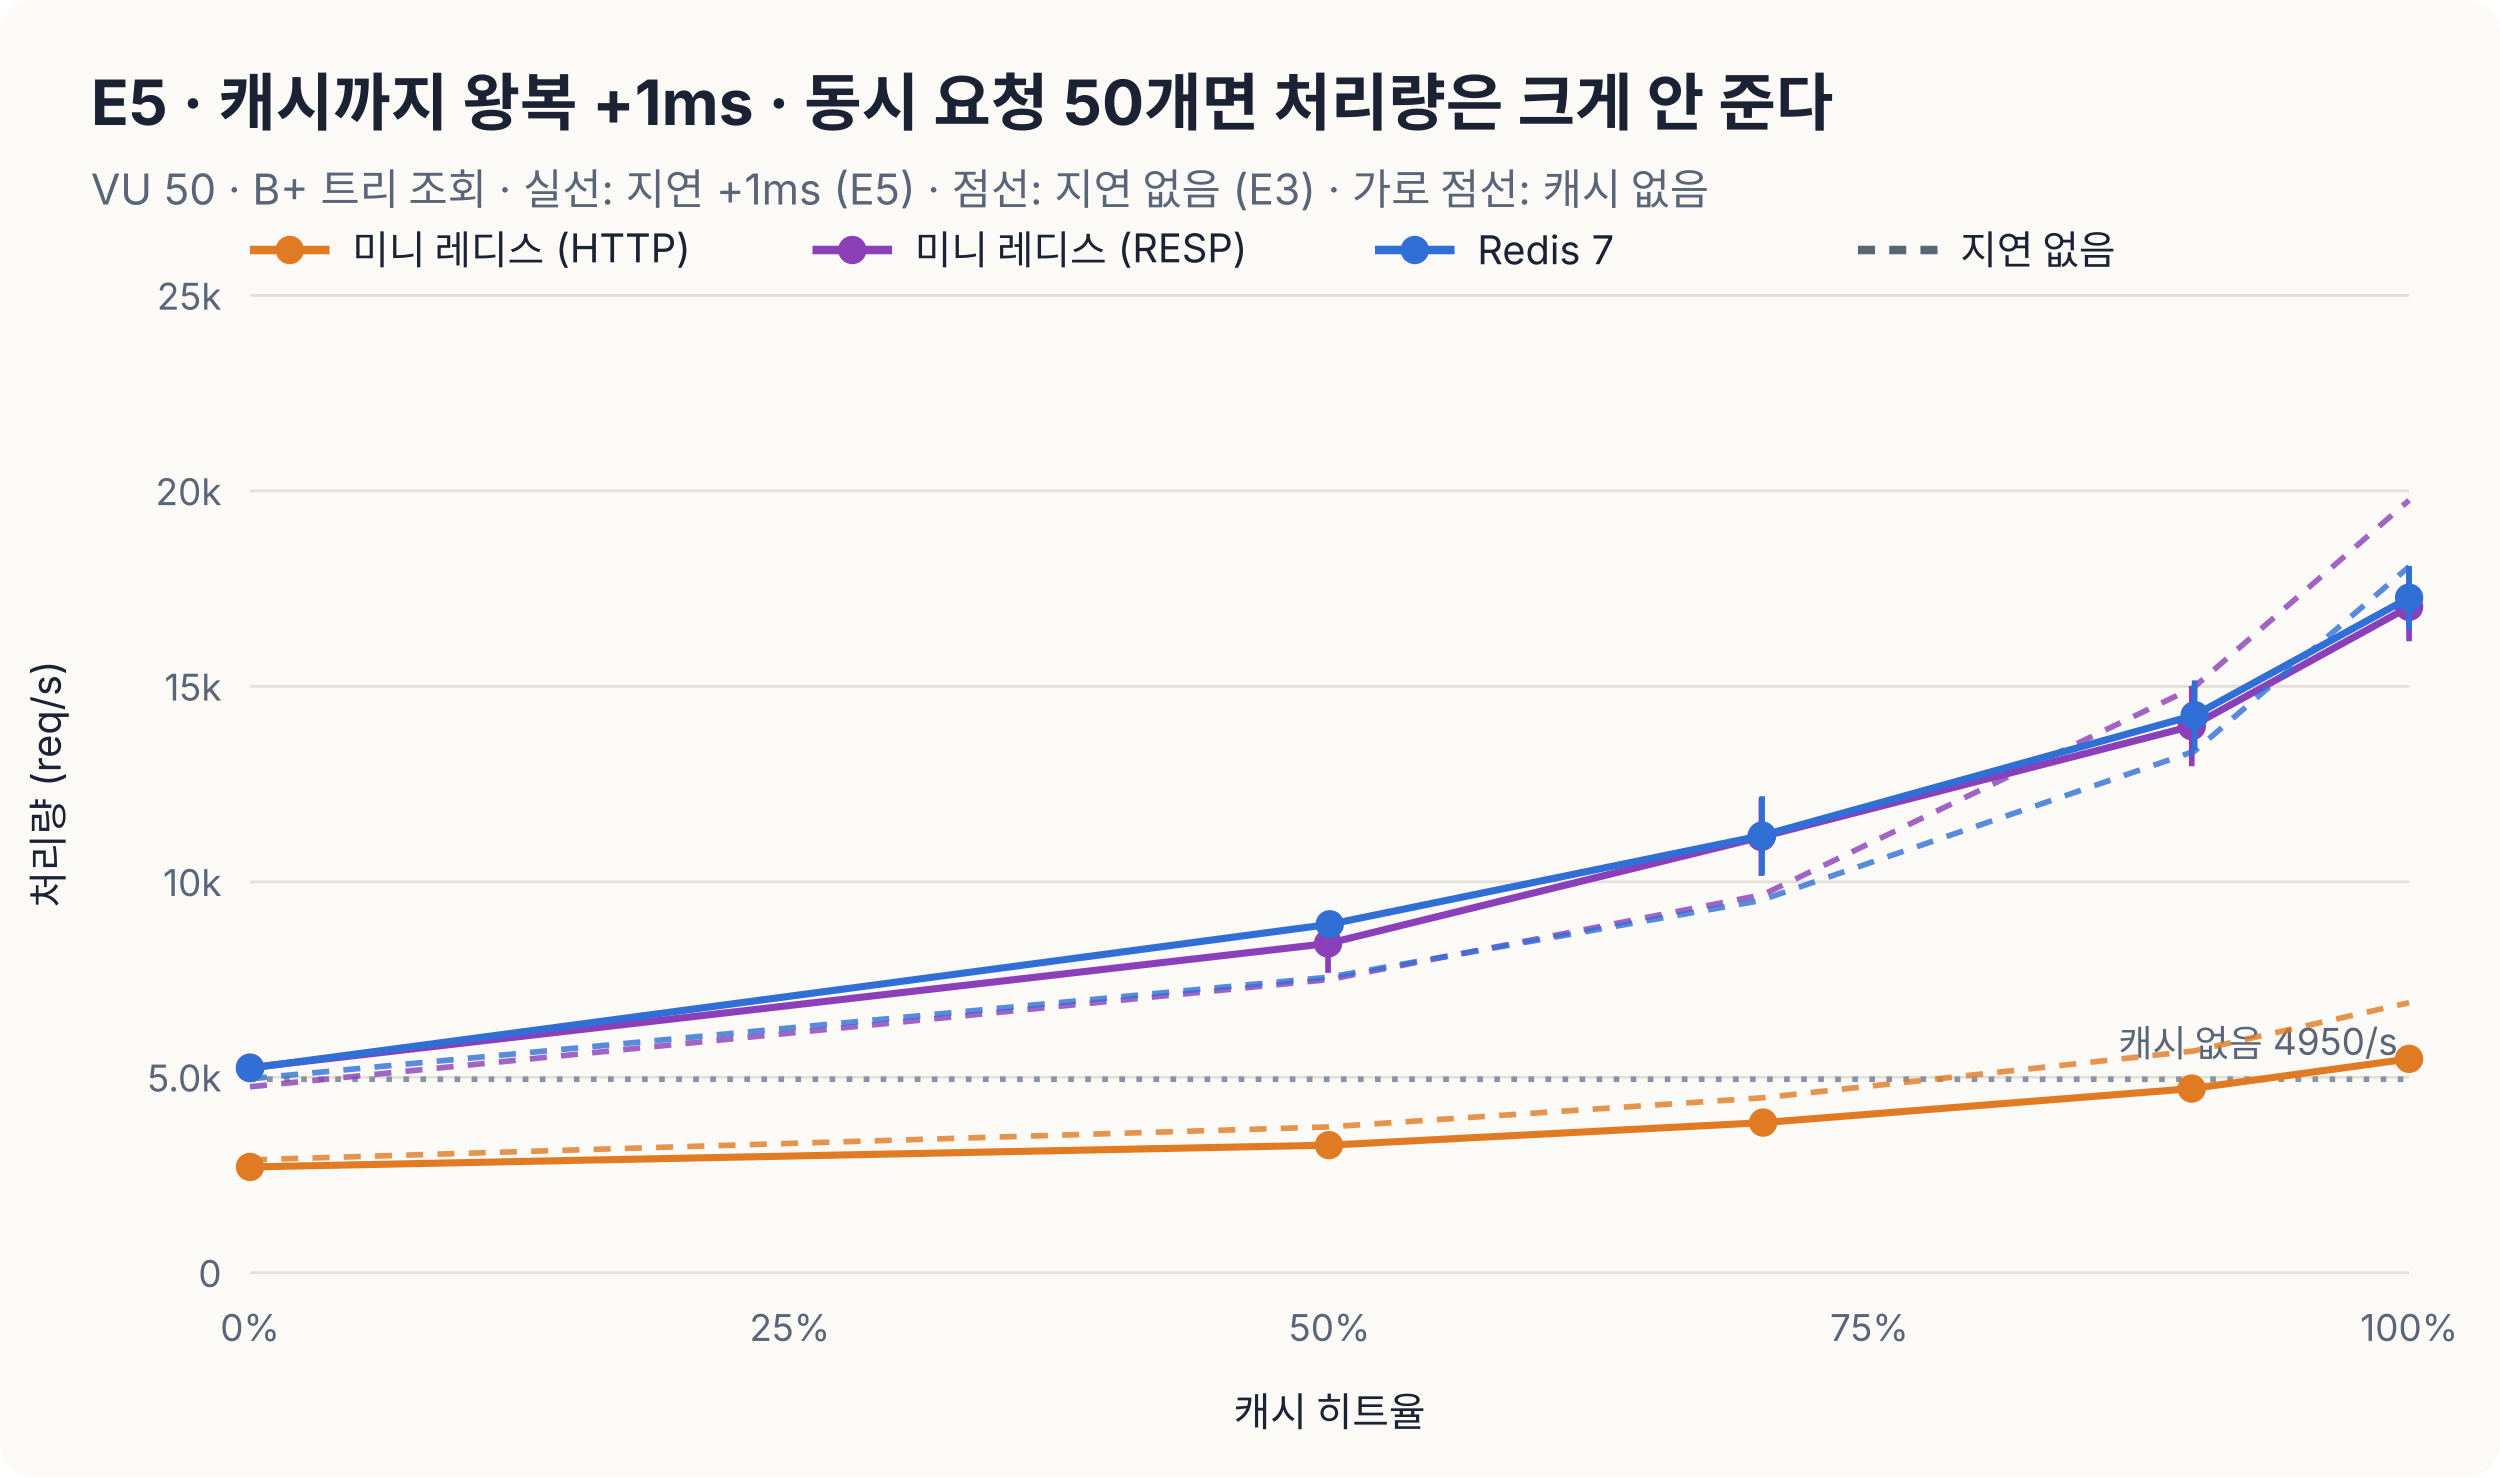
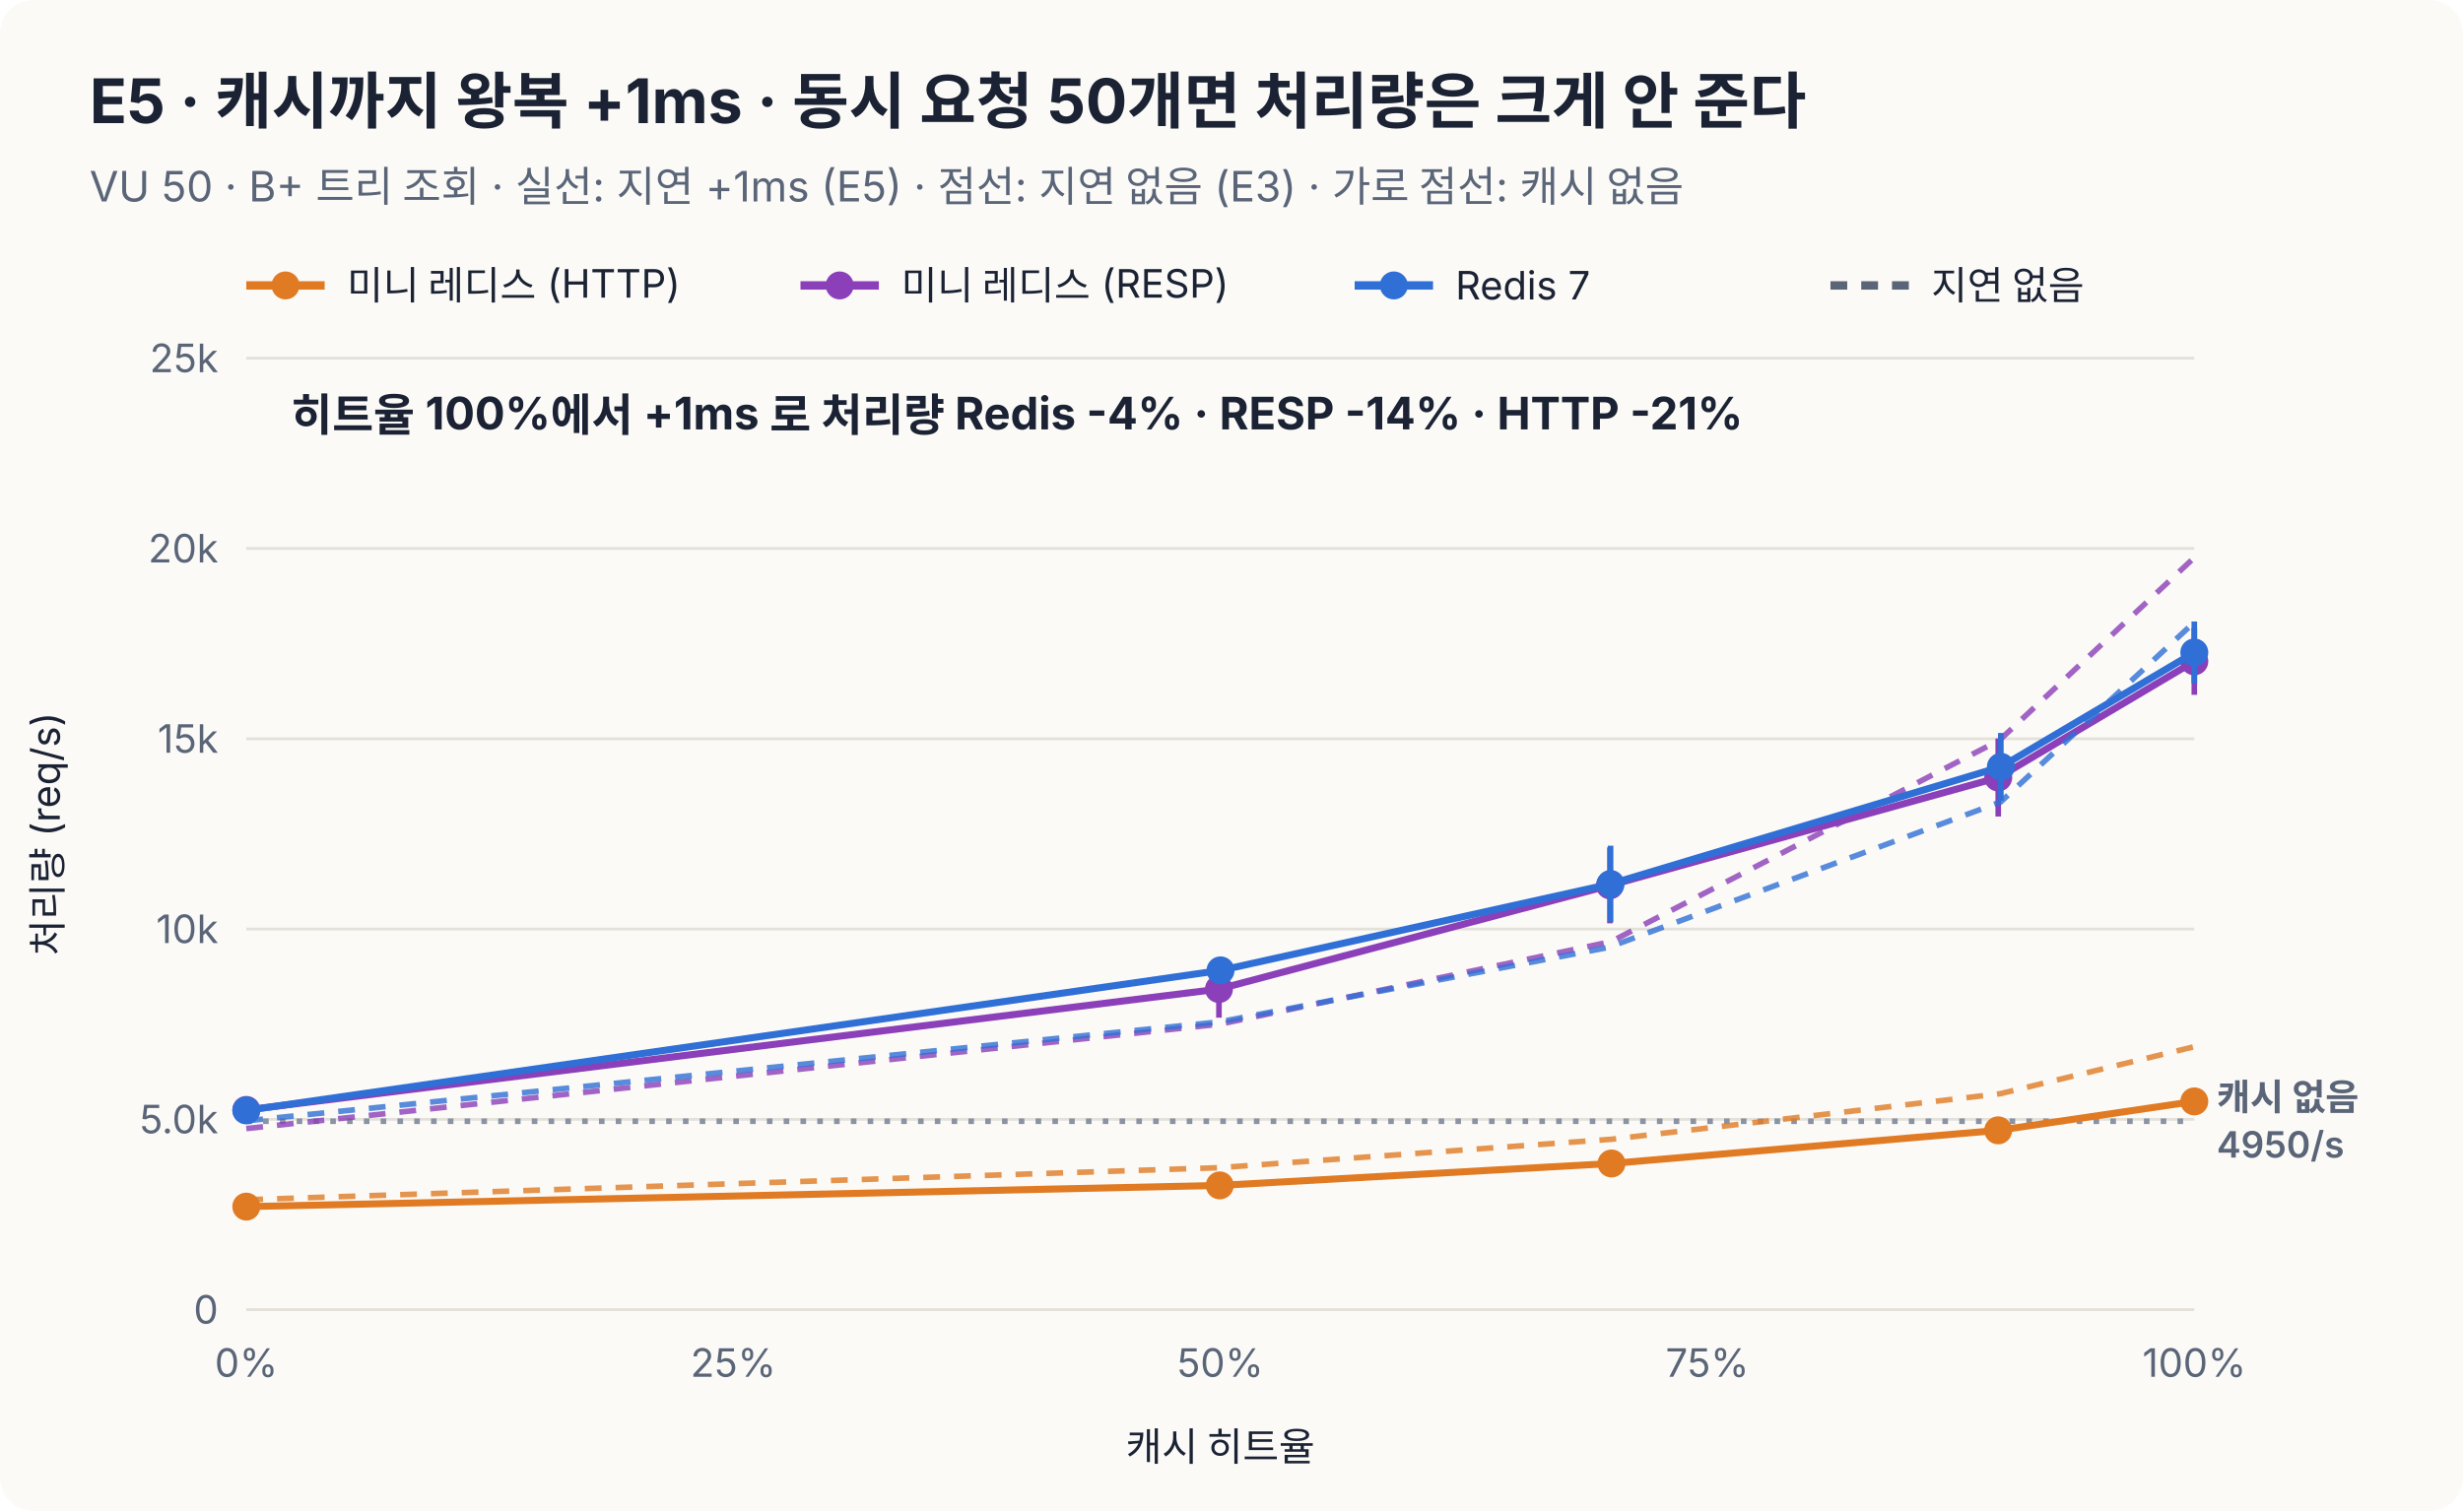
- <svg xmlns="http://www.w3.org/2000/svg" viewBox="0 0 880 520" width="880" height="520" font-family="-apple-system, 'Segoe UI', 'Malgun Gothic', 'Apple SD Gothic Neo', sans-serif">
-   <rect width="880" height="520" fill="#FBFAF7" rx="12" />
+ <svg xmlns="http://www.w3.org/2000/svg" viewBox="0 0 880 540" width="880" height="540" font-family="-apple-system, 'Segoe UI', 'Malgun Gothic', 'Apple SD Gothic Neo', sans-serif">
+   <rect width="880" height="540" fill="#FBFAF7" rx="12" />
  <text x="32" y="44" font-size="22" font-weight="700" fill="#1A2233">E5 · 캐시까지 왕복 +1ms · 동시 요청 50개면 처리량은 크게 안 준다</text>
  <text x="32" y="72" font-size="15" fill="#5A6578">VU 50 · B+ 트리 조회 · 실선: 지연 +1ms (E5) · 점선: 지연 없음 (E3) · 가로 점선: 캐시 없음</text>
-   <line x1="88" y1="448" x2="848" y2="448" stroke="#E3E1DA" />
-   <text x="78" y="453" font-size="13" fill="#5A6578" text-anchor="end">0</text>
-   <line x1="88" y1="379.2" x2="848" y2="379.2" stroke="#E3E1DA" />
-   <text x="78" y="384.2" font-size="13" fill="#5A6578" text-anchor="end">5.0k</text>
-   <line x1="88" y1="310.4" x2="848" y2="310.4" stroke="#E3E1DA" />
-   <text x="78" y="315.4" font-size="13" fill="#5A6578" text-anchor="end">10k</text>
-   <line x1="88" y1="241.6" x2="848" y2="241.6" stroke="#E3E1DA" />
-   <text x="78" y="246.6" font-size="13" fill="#5A6578" text-anchor="end">15k</text>
-   <line x1="88" y1="172.8" x2="848" y2="172.8" stroke="#E3E1DA" />
-   <text x="78" y="177.8" font-size="13" fill="#5A6578" text-anchor="end">20k</text>
-   <line x1="88" y1="104" x2="848" y2="104" stroke="#E3E1DA" />
-   <text x="78" y="109" font-size="13" fill="#5A6578" text-anchor="end">25k</text>
-   <text x="88" y="472" font-size="13" fill="#5A6578" text-anchor="middle">0%</text>
-   <text x="278" y="472" font-size="13" fill="#5A6578" text-anchor="middle">25%</text>
-   <text x="468" y="472" font-size="13" fill="#5A6578" text-anchor="middle">50%</text>
-   <text x="658" y="472" font-size="13" fill="#5A6578" text-anchor="middle">75%</text>
-   <text x="848" y="472" font-size="13" fill="#5A6578" text-anchor="middle">100%</text>
-   <text x="468" y="502" font-size="14" fill="#1A2233" text-anchor="middle">캐시 히트율</text>
-   <text x="22" y="276" font-size="14" fill="#1A2233" text-anchor="middle" transform="rotate(-90 22 276)">처리량 (req/s)</text>
-   <line x1="88" y1="379.889" x2="848" y2="379.889" stroke="#8A93A3" stroke-width="2" stroke-dasharray="2 4" />
-   <text x="844" y="371.889" font-size="13" fill="#5A6578" text-anchor="end">캐시 없음 4950/s</text>
-   <polyline fill="none" stroke="#E07B24" stroke-width="2" stroke-dasharray="6 5" opacity="0.8" points="88,408.276 467.425,396.692 620.651,386.403 772.311,369.929 848,352.931" />
-   <polyline fill="none" stroke="#E07B24" stroke-width="2.5" points="88,410.756 467.788,403.086 620.622,395.156 771.48,383.179 848,372.714" />
-   <line x1="88" y1="413.917" x2="88" y2="407.594" stroke="#E07B24" stroke-width="2" />
-   <circle cx="88" cy="410.756" r="5" fill="#E07B24" />
-   <line x1="467.788" y1="405.2" x2="467.788" y2="400.972" stroke="#E07B24" stroke-width="2" />
-   <circle cx="467.788" cy="403.086" r="5" fill="#E07B24" />
-   <line x1="620.622" y1="396.804" x2="620.622" y2="393.508" stroke="#E07B24" stroke-width="2" />
-   <circle cx="620.622" cy="395.156" r="5" fill="#E07B24" />
-   <line x1="771.48" y1="387.264" x2="771.48" y2="379.093" stroke="#E07B24" stroke-width="2" />
-   <circle cx="771.48" cy="383.179" r="5" fill="#E07B24" />
-   <line x1="848" y1="373.943" x2="848" y2="371.484" stroke="#E07B24" stroke-width="2" />
-   <circle cx="848" cy="372.714" r="5" fill="#E07B24" />
-   <polyline fill="none" stroke="#8B3FB8" stroke-width="2" stroke-dasharray="6 5" opacity="0.8" points="88,382.537 467.841,344.789 620.451,314.947 772.021,242.093 848,176.078" />
-   <polyline fill="none" stroke="#8B3FB8" stroke-width="2.5" points="88,375.801 467.472,332.095 620.009,294.599 771.503,255.608 848,213.603" />
-   <line x1="88" y1="378.993" x2="88" y2="372.608" stroke="#8B3FB8" stroke-width="2" />
-   <circle cx="88" cy="375.801" r="5" fill="#8B3FB8" />
-   <line x1="467.472" y1="342.44" x2="467.472" y2="321.75" stroke="#8B3FB8" stroke-width="2" />
-   <circle cx="467.472" cy="332.095" r="5" fill="#8B3FB8" />
-   <line x1="620.009" y1="308.324" x2="620.009" y2="280.873" stroke="#8B3FB8" stroke-width="2" />
-   <circle cx="620.009" cy="294.599" r="5" fill="#8B3FB8" />
-   <line x1="771.503" y1="269.716" x2="771.503" y2="241.5" stroke="#8B3FB8" stroke-width="2" />
-   <circle cx="771.503" cy="255.608" r="5" fill="#8B3FB8" />
-   <line x1="848" y1="225.713" x2="848" y2="201.494" stroke="#8B3FB8" stroke-width="2" />
-   <circle cx="848" cy="213.603" r="5" fill="#8B3FB8" />
-   <polyline fill="none" stroke="#2F6FD6" stroke-width="2" stroke-dasharray="6 5" opacity="0.8" points="88,379.733 467.73,343.961 619.411,317.047 772.467,264.428 848,199.453" />
-   <polyline fill="none" stroke="#2F6FD6" stroke-width="2.5" points="88,375.971 468.083,325.347 620.257,294.092 772.522,251.747 848,210.396" />
-   <line x1="88" y1="379.119" x2="88" y2="372.824" stroke="#2F6FD6" stroke-width="2" />
-   <circle cx="88" cy="375.971" r="5" fill="#2F6FD6" />
-   <line x1="468.083" y1="328.35" x2="468.083" y2="322.344" stroke="#2F6FD6" stroke-width="2" />
-   <circle cx="468.083" cy="325.347" r="5" fill="#2F6FD6" />
-   <line x1="620.257" y1="307.912" x2="620.257" y2="280.271" stroke="#2F6FD6" stroke-width="2" />
-   <circle cx="620.257" cy="294.092" r="5" fill="#2F6FD6" />
-   <line x1="772.522" y1="263.997" x2="772.522" y2="239.498" stroke="#2F6FD6" stroke-width="2" />
-   <circle cx="772.522" cy="251.747" r="5" fill="#2F6FD6" />
-   <line x1="848" y1="221.594" x2="848" y2="199.199" stroke="#2F6FD6" stroke-width="2" />
-   <circle cx="848" cy="210.396" r="5" fill="#2F6FD6" />
-   <line x1="88" y1="88" x2="116" y2="88" stroke="#E07B24" stroke-width="3" />
-   <circle cx="102" cy="88" r="5" fill="#E07B24" />
-   <text x="124" y="93" font-size="14" fill="#1A2233">미니 레디스 (HTTP)</text>
-   <line x1="286" y1="88" x2="314" y2="88" stroke="#8B3FB8" stroke-width="3" />
-   <circle cx="300" cy="88" r="5" fill="#8B3FB8" />
-   <text x="322" y="93" font-size="14" fill="#1A2233">미니 레디스 (RESP)</text>
-   <line x1="484" y1="88" x2="512" y2="88" stroke="#2F6FD6" stroke-width="3" />
-   <circle cx="498" cy="88" r="5" fill="#2F6FD6" />
-   <text x="520" y="93" font-size="14" fill="#1A2233">Redis 7</text>
-   <line x1="654" y1="88" x2="682" y2="88" stroke="#5A6578" stroke-width="3" stroke-dasharray="6 5" />
-   <text x="690" y="93" font-size="14" fill="#1A2233">지연 없음</text>
+   <line x1="88" y1="468" x2="784" y2="468" stroke="#E3E1DA" />
+   <text x="78" y="473" font-size="14" fill="#5A6578" text-anchor="end">0</text>
+   <line x1="88" y1="400" x2="784" y2="400" stroke="#E3E1DA" />
+   <text x="78" y="405" font-size="14" fill="#5A6578" text-anchor="end">5.0k</text>
+   <line x1="88" y1="332" x2="784" y2="332" stroke="#E3E1DA" />
+   <text x="78" y="337" font-size="14" fill="#5A6578" text-anchor="end">10k</text>
+   <line x1="88" y1="264" x2="784" y2="264" stroke="#E3E1DA" />
+   <text x="78" y="269" font-size="14" fill="#5A6578" text-anchor="end">15k</text>
+   <line x1="88" y1="196" x2="784" y2="196" stroke="#E3E1DA" />
+   <text x="78" y="201" font-size="14" fill="#5A6578" text-anchor="end">20k</text>
+   <line x1="88" y1="128" x2="784" y2="128" stroke="#E3E1DA" />
+   <text x="78" y="133" font-size="14" fill="#5A6578" text-anchor="end">25k</text>
+   <text x="88" y="492" font-size="14" fill="#5A6578" text-anchor="middle">0%</text>
+   <text x="262" y="492" font-size="14" fill="#5A6578" text-anchor="middle">25%</text>
+   <text x="436" y="492" font-size="14" fill="#5A6578" text-anchor="middle">50%</text>
+   <text x="610" y="492" font-size="14" fill="#5A6578" text-anchor="middle">75%</text>
+   <text x="784" y="492" font-size="14" fill="#5A6578" text-anchor="middle">100%</text>
+   <text x="436" y="522" font-size="14" fill="#1A2233" text-anchor="middle">캐시 히트율</text>
+   <text x="22" y="298" font-size="14" fill="#1A2233" text-anchor="middle" transform="rotate(-90 22 298)">처리량 (req/s)</text>
+   <line x1="88" y1="400.681" x2="784" y2="400.681" stroke="#8A93A3" stroke-width="2" stroke-dasharray="2 4" />
+   <polyline fill="none" stroke="#E07B24" stroke-width="2" stroke-dasharray="6 5" opacity="0.8" points="88,428.737 435.474,417.289 575.797,407.12 714.685,390.837 784,374.036" />
+   <polyline fill="none" stroke="#E07B24" stroke-width="2.5" points="88,431.189 435.806,423.608 575.769,415.771 713.924,403.932 784,393.589" />
+   <line x1="88" y1="434.314" x2="88" y2="428.064" stroke="#E07B24" stroke-width="2" />
+   <circle cx="88" cy="431.189" r="5" fill="#E07B24" />
+   <line x1="435.806" y1="425.698" x2="435.806" y2="421.519" stroke="#E07B24" stroke-width="2" />
+   <circle cx="435.806" cy="423.608" r="5" fill="#E07B24" />
+   <line x1="575.769" y1="417.399" x2="575.769" y2="414.142" stroke="#E07B24" stroke-width="2" />
+   <circle cx="575.769" cy="415.771" r="5" fill="#E07B24" />
+   <line x1="713.924" y1="407.971" x2="713.924" y2="399.894" stroke="#E07B24" stroke-width="2" />
+   <circle cx="713.924" cy="403.932" r="5" fill="#E07B24" />
+   <line x1="784" y1="394.804" x2="784" y2="392.374" stroke="#E07B24" stroke-width="2" />
+   <circle cx="784" cy="393.589" r="5" fill="#E07B24" />
+   <polyline fill="none" stroke="#8B3FB8" stroke-width="2" stroke-dasharray="6 5" opacity="0.8" points="88,403.298 435.854,365.989 575.613,336.494 714.419,264.488 784,199.24" />
+   <polyline fill="none" stroke="#8B3FB8" stroke-width="2.5" points="88,396.64 435.517,353.442 575.208,316.382 713.945,277.845 784,236.329" />
+   <line x1="88" y1="399.795" x2="88" y2="393.485" stroke="#8B3FB8" stroke-width="2" />
+   <circle cx="88" cy="396.64" r="5" fill="#8B3FB8" />
+   <line x1="435.517" y1="363.667" x2="435.517" y2="343.218" stroke="#8B3FB8" stroke-width="2" />
+   <circle cx="435.517" cy="353.442" r="5" fill="#8B3FB8" />
+   <line x1="575.208" y1="329.948" x2="575.208" y2="302.817" stroke="#8B3FB8" stroke-width="2" />
+   <circle cx="575.208" cy="316.382" r="5" fill="#8B3FB8" />
+   <line x1="713.945" y1="291.789" x2="713.945" y2="263.902" stroke="#8B3FB8" stroke-width="2" />
+   <circle cx="713.945" cy="277.845" r="5" fill="#8B3FB8" />
+   <line x1="784" y1="248.297" x2="784" y2="224.36" stroke="#8B3FB8" stroke-width="2" />
+   <circle cx="784" cy="236.329" r="5" fill="#8B3FB8" />
+   <polyline fill="none" stroke="#2F6FD6" stroke-width="2" stroke-dasharray="6 5" opacity="0.8" points="88,400.527 435.753,365.171 574.661,338.569 714.828,286.562 784,222.343" />
+   <polyline fill="none" stroke="#2F6FD6" stroke-width="2.5" points="88,396.809 436.076,346.773 575.436,315.881 714.878,274.029 784,233.159" />
+   <line x1="88" y1="399.92" x2="88" y2="393.698" stroke="#2F6FD6" stroke-width="2" />
+   <circle cx="88" cy="396.809" r="5" fill="#2F6FD6" />
+   <line x1="436.076" y1="349.741" x2="436.076" y2="343.805" stroke="#2F6FD6" stroke-width="2" />
+   <circle cx="436.076" cy="346.773" r="5" fill="#2F6FD6" />
+   <line x1="575.436" y1="329.541" x2="575.436" y2="302.221" stroke="#2F6FD6" stroke-width="2" />
+   <circle cx="575.436" cy="315.881" r="5" fill="#2F6FD6" />
+   <line x1="714.878" y1="286.136" x2="714.878" y2="261.922" stroke="#2F6FD6" stroke-width="2" />
+   <circle cx="714.878" cy="274.029" r="5" fill="#2F6FD6" />
+   <line x1="784" y1="244.226" x2="784" y2="222.092" stroke="#2F6FD6" stroke-width="2" />
+   <circle cx="784" cy="233.159" r="5" fill="#2F6FD6" />
+   <text x="792" y="396.681" font-size="13" font-weight="600" fill="#5A6578" paint-order="stroke" stroke="#FBFAF7" stroke-width="5" stroke-linejoin="round">캐시 없음<tspan x="792" dy="17">4950/s</tspan>
+   </text>
+   <text x="104" y="154" font-size="16" font-weight="700" fill="#1A2233" paint-order="stroke" stroke="#FBFAF7" stroke-width="5" stroke-linejoin="round">히트율 100%에서 +1ms 로 처리량 Redis -4% · RESP -14% · HTTP -21%</text>
+   <line x1="88" y1="102" x2="116" y2="102" stroke="#E07B24" stroke-width="3" />
+   <circle cx="102" cy="102" r="5" fill="#E07B24" />
+   <text x="124" y="107" font-size="14" fill="#1A2233">미니 레디스 (HTTP)</text>
+   <line x1="286" y1="102" x2="314" y2="102" stroke="#8B3FB8" stroke-width="3" />
+   <circle cx="300" cy="102" r="5" fill="#8B3FB8" />
+   <text x="322" y="107" font-size="14" fill="#1A2233">미니 레디스 (RESP)</text>
+   <line x1="484" y1="102" x2="512" y2="102" stroke="#2F6FD6" stroke-width="3" />
+   <circle cx="498" cy="102" r="5" fill="#2F6FD6" />
+   <text x="520" y="107" font-size="14" fill="#1A2233">Redis 7</text>
+   <line x1="654" y1="102" x2="682" y2="102" stroke="#5A6578" stroke-width="3" stroke-dasharray="6 5" />
+   <text x="690" y="107" font-size="14" fill="#1A2233">지연 없음</text>
</svg>
